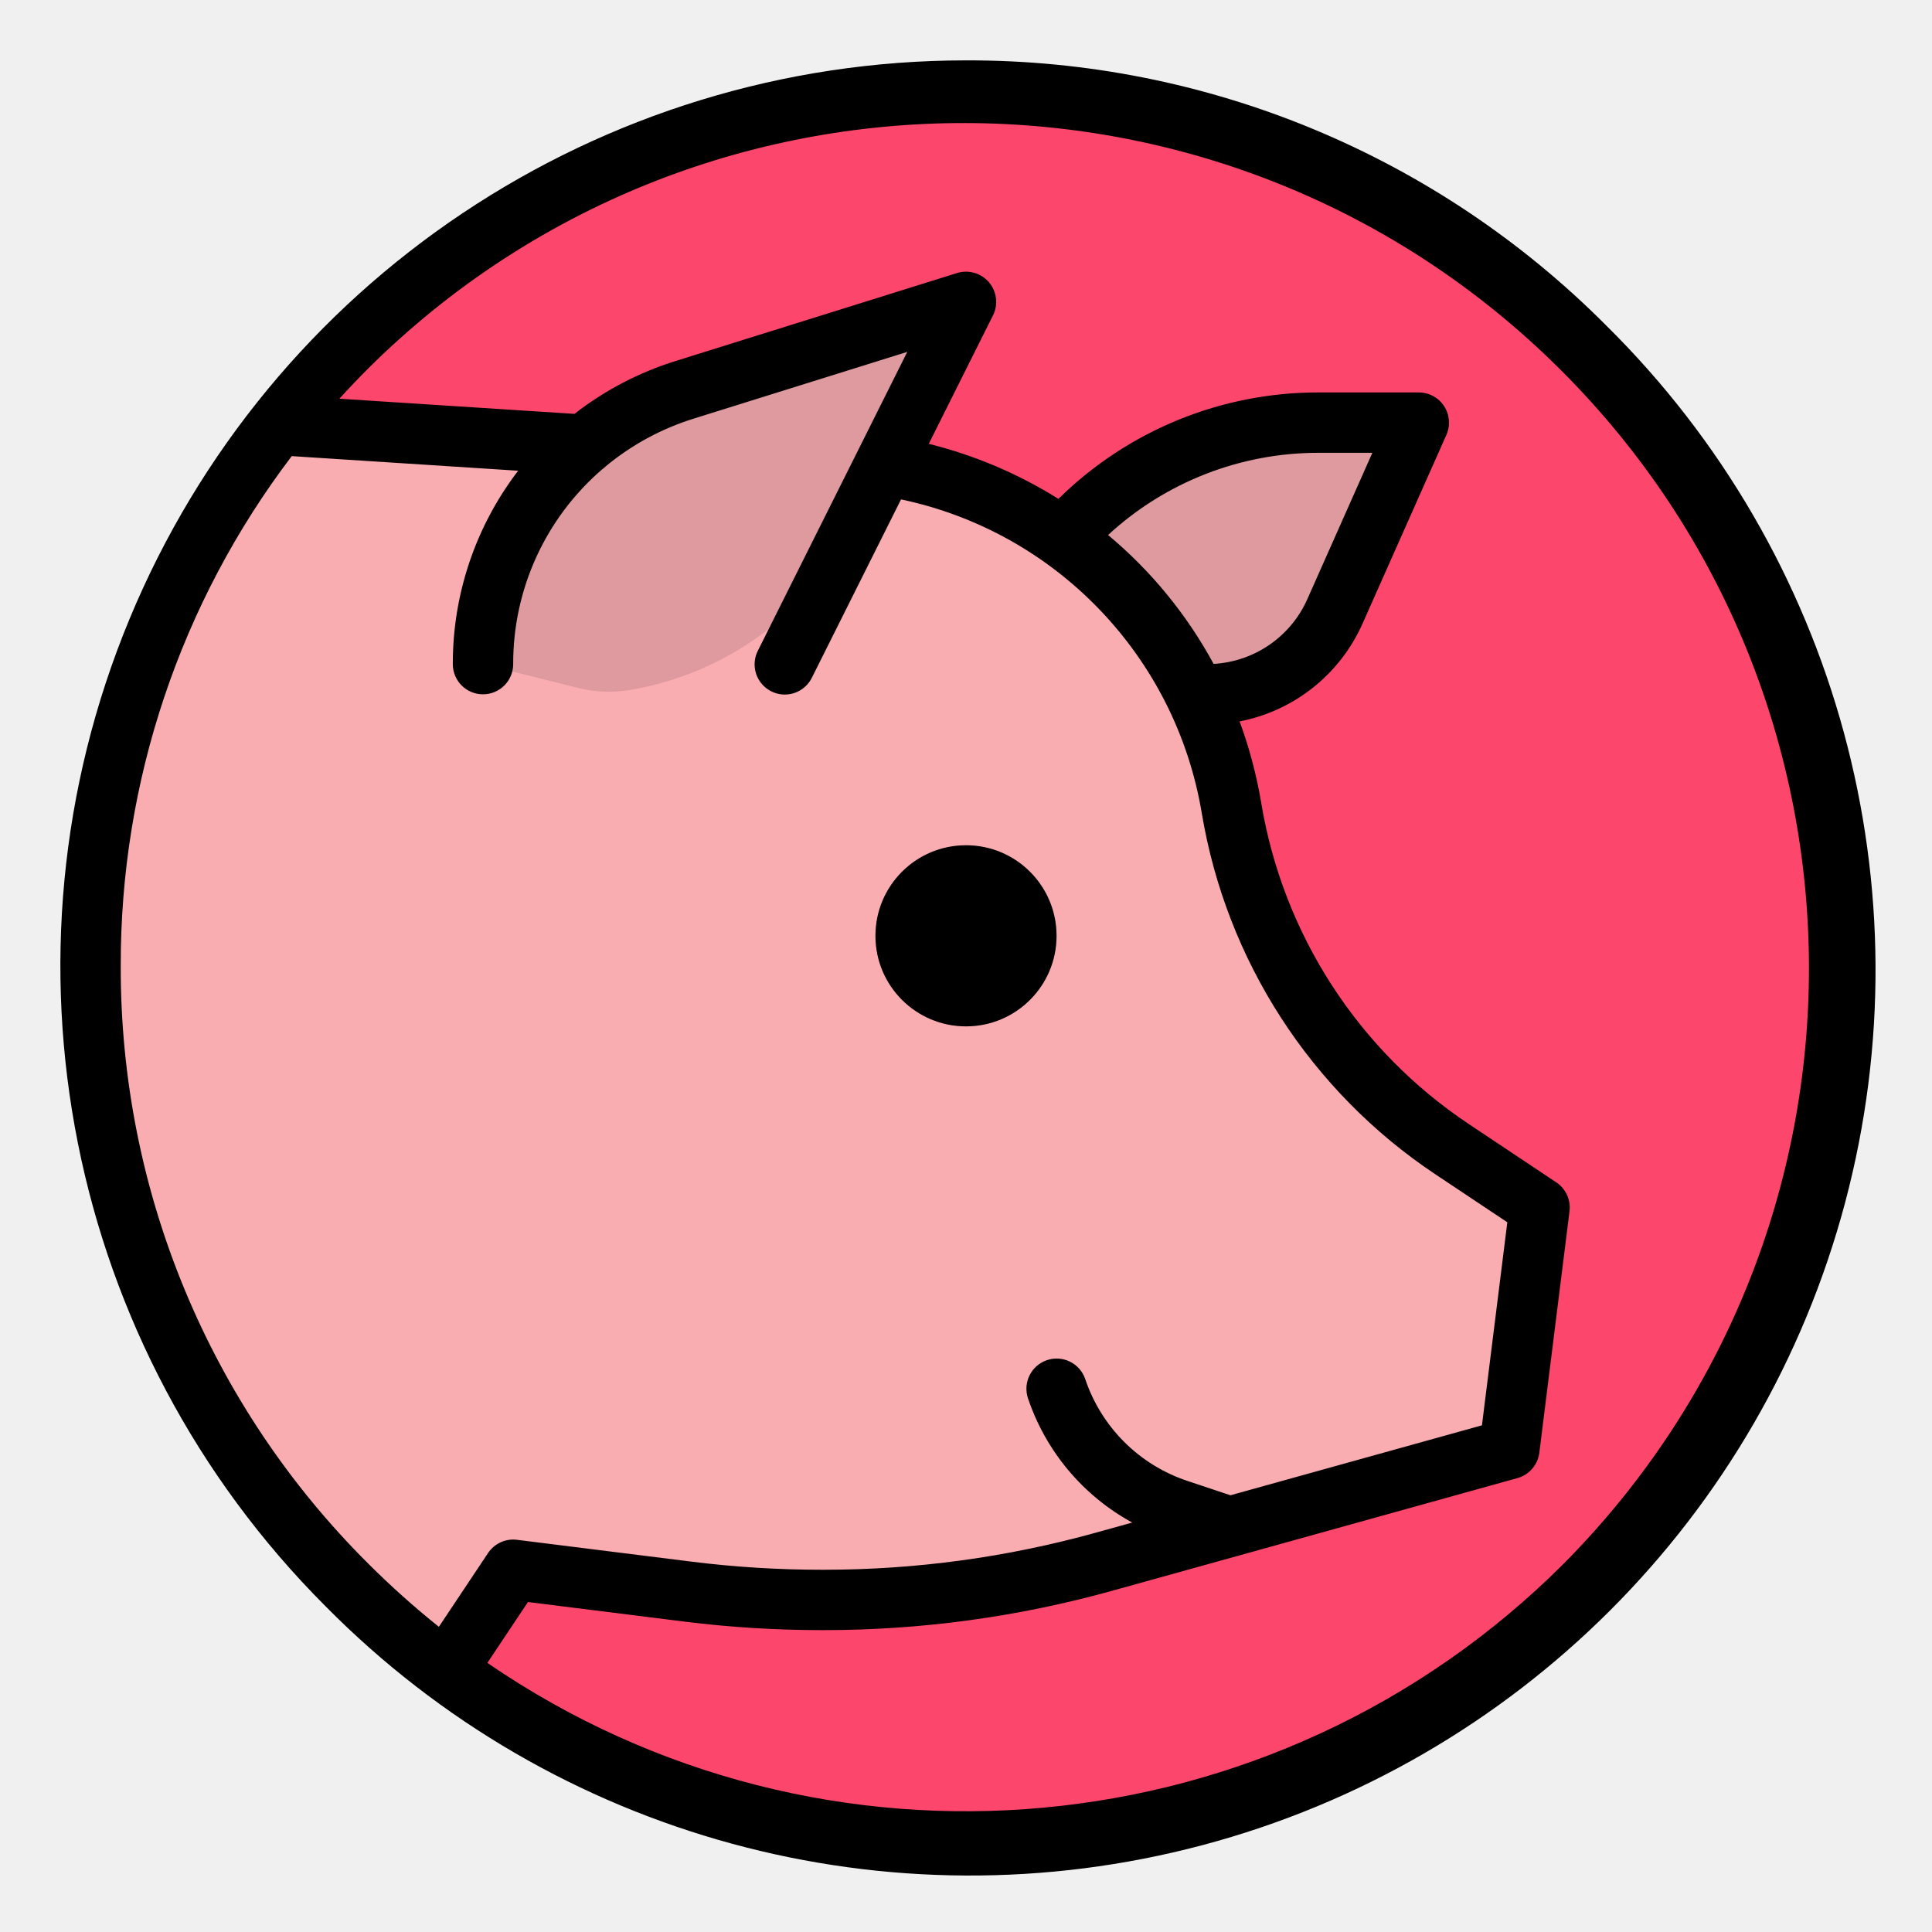
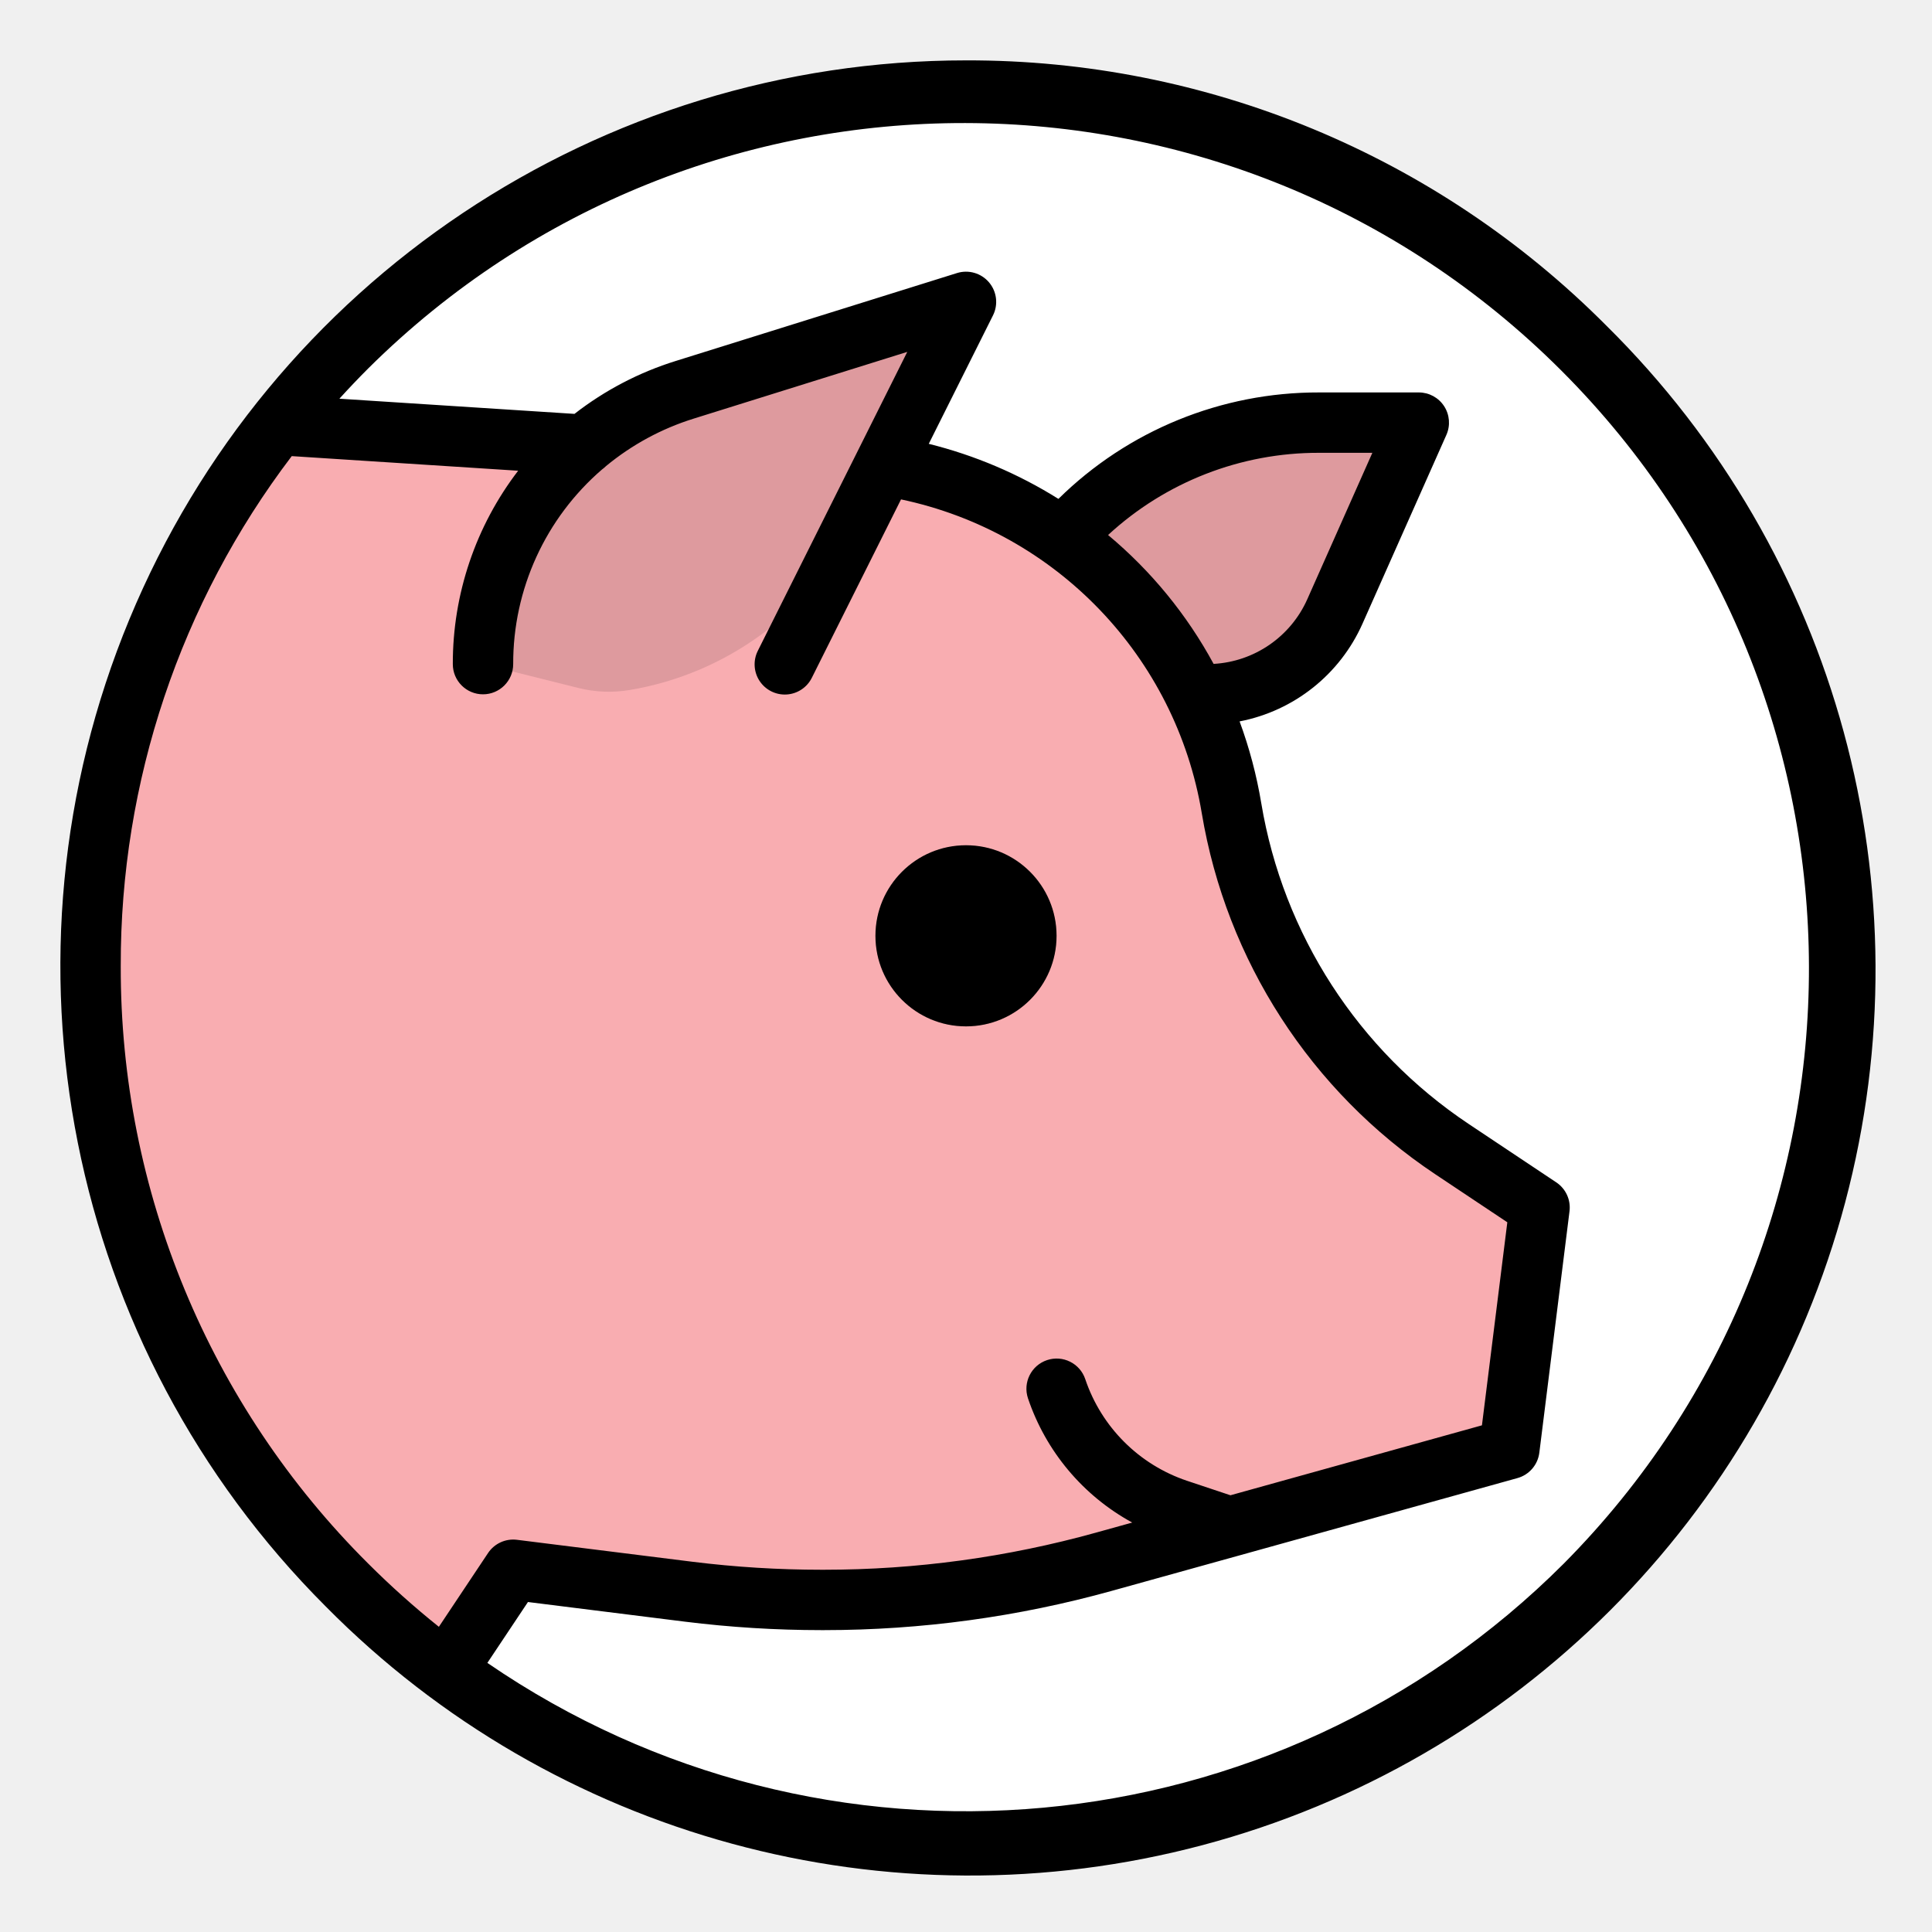
<svg xmlns="http://www.w3.org/2000/svg" height="512" viewBox="0 0 512 512" width="512">
  <g id="filled_outline" data-name="filled outline">
-     <path d="m488 256c0 128.13-103.87 232-232 232a232 232 0 1 1 0-464c128.13 0 232 103.87 232 232z" fill="#fc466b" />
+     <path d="m488 256c0 128.13-103.87 232-232 232a232 232 0 1 1 0-464c128.13 0 232 103.87 232 232z" fill="#fff" />
    <path d="m320 184a36.93 36.93 0 0 0 33.747-21.931l22.253-50.069h-26.434a90.692 90.692 0 0 0 -64.129 26.563l-5.437 5.437v40z" fill="#de9a9e" />
    <path d="m408 320-8 64-60.49 16.82-27.46 7.63-19.49 5.42a276.961 276.961 0 0 1 -74.21 10.13h-.64a283.842 283.842 0 0 1 -35.2-2.18c-18.93-2.37-46.51-5.82-46.51-5.82l-16 24-1.66 2.76a232.032 232.032 0 0 1 -44.74-330.14l151.22 9.76a110.119 110.119 0 0 1 101.54 91.8 135.336 135.336 0 0 0 58.42 90.34z" fill="#f9adb1" />
    <g fill="#de9a9e">
      <path d="m128 176a76.169 76.169 0 0 1 53.451-72.7l74.549-23.3-29.328 58.657a81.991 81.991 0 0 1 -59.855 44.207 33.248 33.248 0 0 1 -13.522-.54z" />
      <circle cx="256" cy="248" r="24" />
      <path d="m339.51 400.82-27.46 7.63-2.58-.86a58.89 58.89 0 0 1 -37.06-37.06 8 8 0 1 1 15.18-5.06 42.82 42.82 0 0 0 26.94 26.94l24 8a6.529 6.529 0 0 1 .98.41z" />
    </g>
    <path d="m256 16a240 240 0 0 0 -169.7 409.705 240 240 0 1 0 339.405-339.405 238.427 238.427 0 0 0 -169.705-70.3zm-224 240a222.3 222.3 0 0 1 45.315-135.124l60 3.873a83.977 83.977 0 0 0 -17.315 51.251 8 8 0 0 0 16 0 67.879 67.879 0 0 1 23.555-51.6 7.987 7.987 0 0 0 1.044-.882 68.421 68.421 0 0 1 23.238-12.58l56.6-17.687-13.3 26.607c-.014.028-.028.055-.041.083l-26.243 52.486a8 8 0 1 0 14.31 7.156l23.619-47.238a102.166 102.166 0 0 1 79.7 83.158 143.373 143.373 0 0 0 61.873 95.678l19.1 12.738-6.725 53.807-66.656 18.538-11.536-3.848a42.826 42.826 0 0 1 -26.942-26.942 8 8 0 0 0 -15.178 5.062 58.943 58.943 0 0 0 27.641 32.955l-9.636 2.677a268.976 268.976 0 0 1 -72.073 9.832h-.64a277.669 277.669 0 0 1 -34.206-2.118l-46.511-5.82a8.018 8.018 0 0 0 -7.649 3.5l-13.038 19.558a228.163 228.163 0 0 1 -18.7-16.728 222.535 222.535 0 0 1 -65.606-158.392zm261.652-114.216a82.09 82.09 0 0 1 55.918-21.784h14.12l-17.251 38.821a28.947 28.947 0 0 1 -24.82 17.119 117.2 117.2 0 0 0 -27.967-34.156zm120.74 272.608a224.112 224.112 0 0 1 -285.233 26.291l10.754-16.131 41.608 5.207a293.75 293.75 0 0 0 36.189 2.241h.64a284.953 284.953 0 0 0 76.35-10.422l33.093-9.195c.07-.018.141-.036.21-.056l74.14-20.62a8 8 0 0 0 5.794-6.715l8-64a8 8 0 0 0 -3.5-7.648l-23.218-15.48a127.374 127.374 0 0 1 -54.968-85 119.312 119.312 0 0 0 -5.744-21.684 44.986 44.986 0 0 0 32.553-25.863l22.25-50.07a8 8 0 0 0 -7.31-11.247h-26.43a98.025 98.025 0 0 0 -69.077 28.21 118.667 118.667 0 0 0 -34.359-14.59l17.021-34.042a8 8 0 0 0 -9.542-11.214l-74.548 23.3a84.6 84.6 0 0 0 -26.823 14.018l-62.3-4.021q3.723-4.1 7.668-8.05a224 224 0 0 1 316.782 316.781z" />
    <circle cx="256" cy="248" r="24" />
  </g>
</svg>
